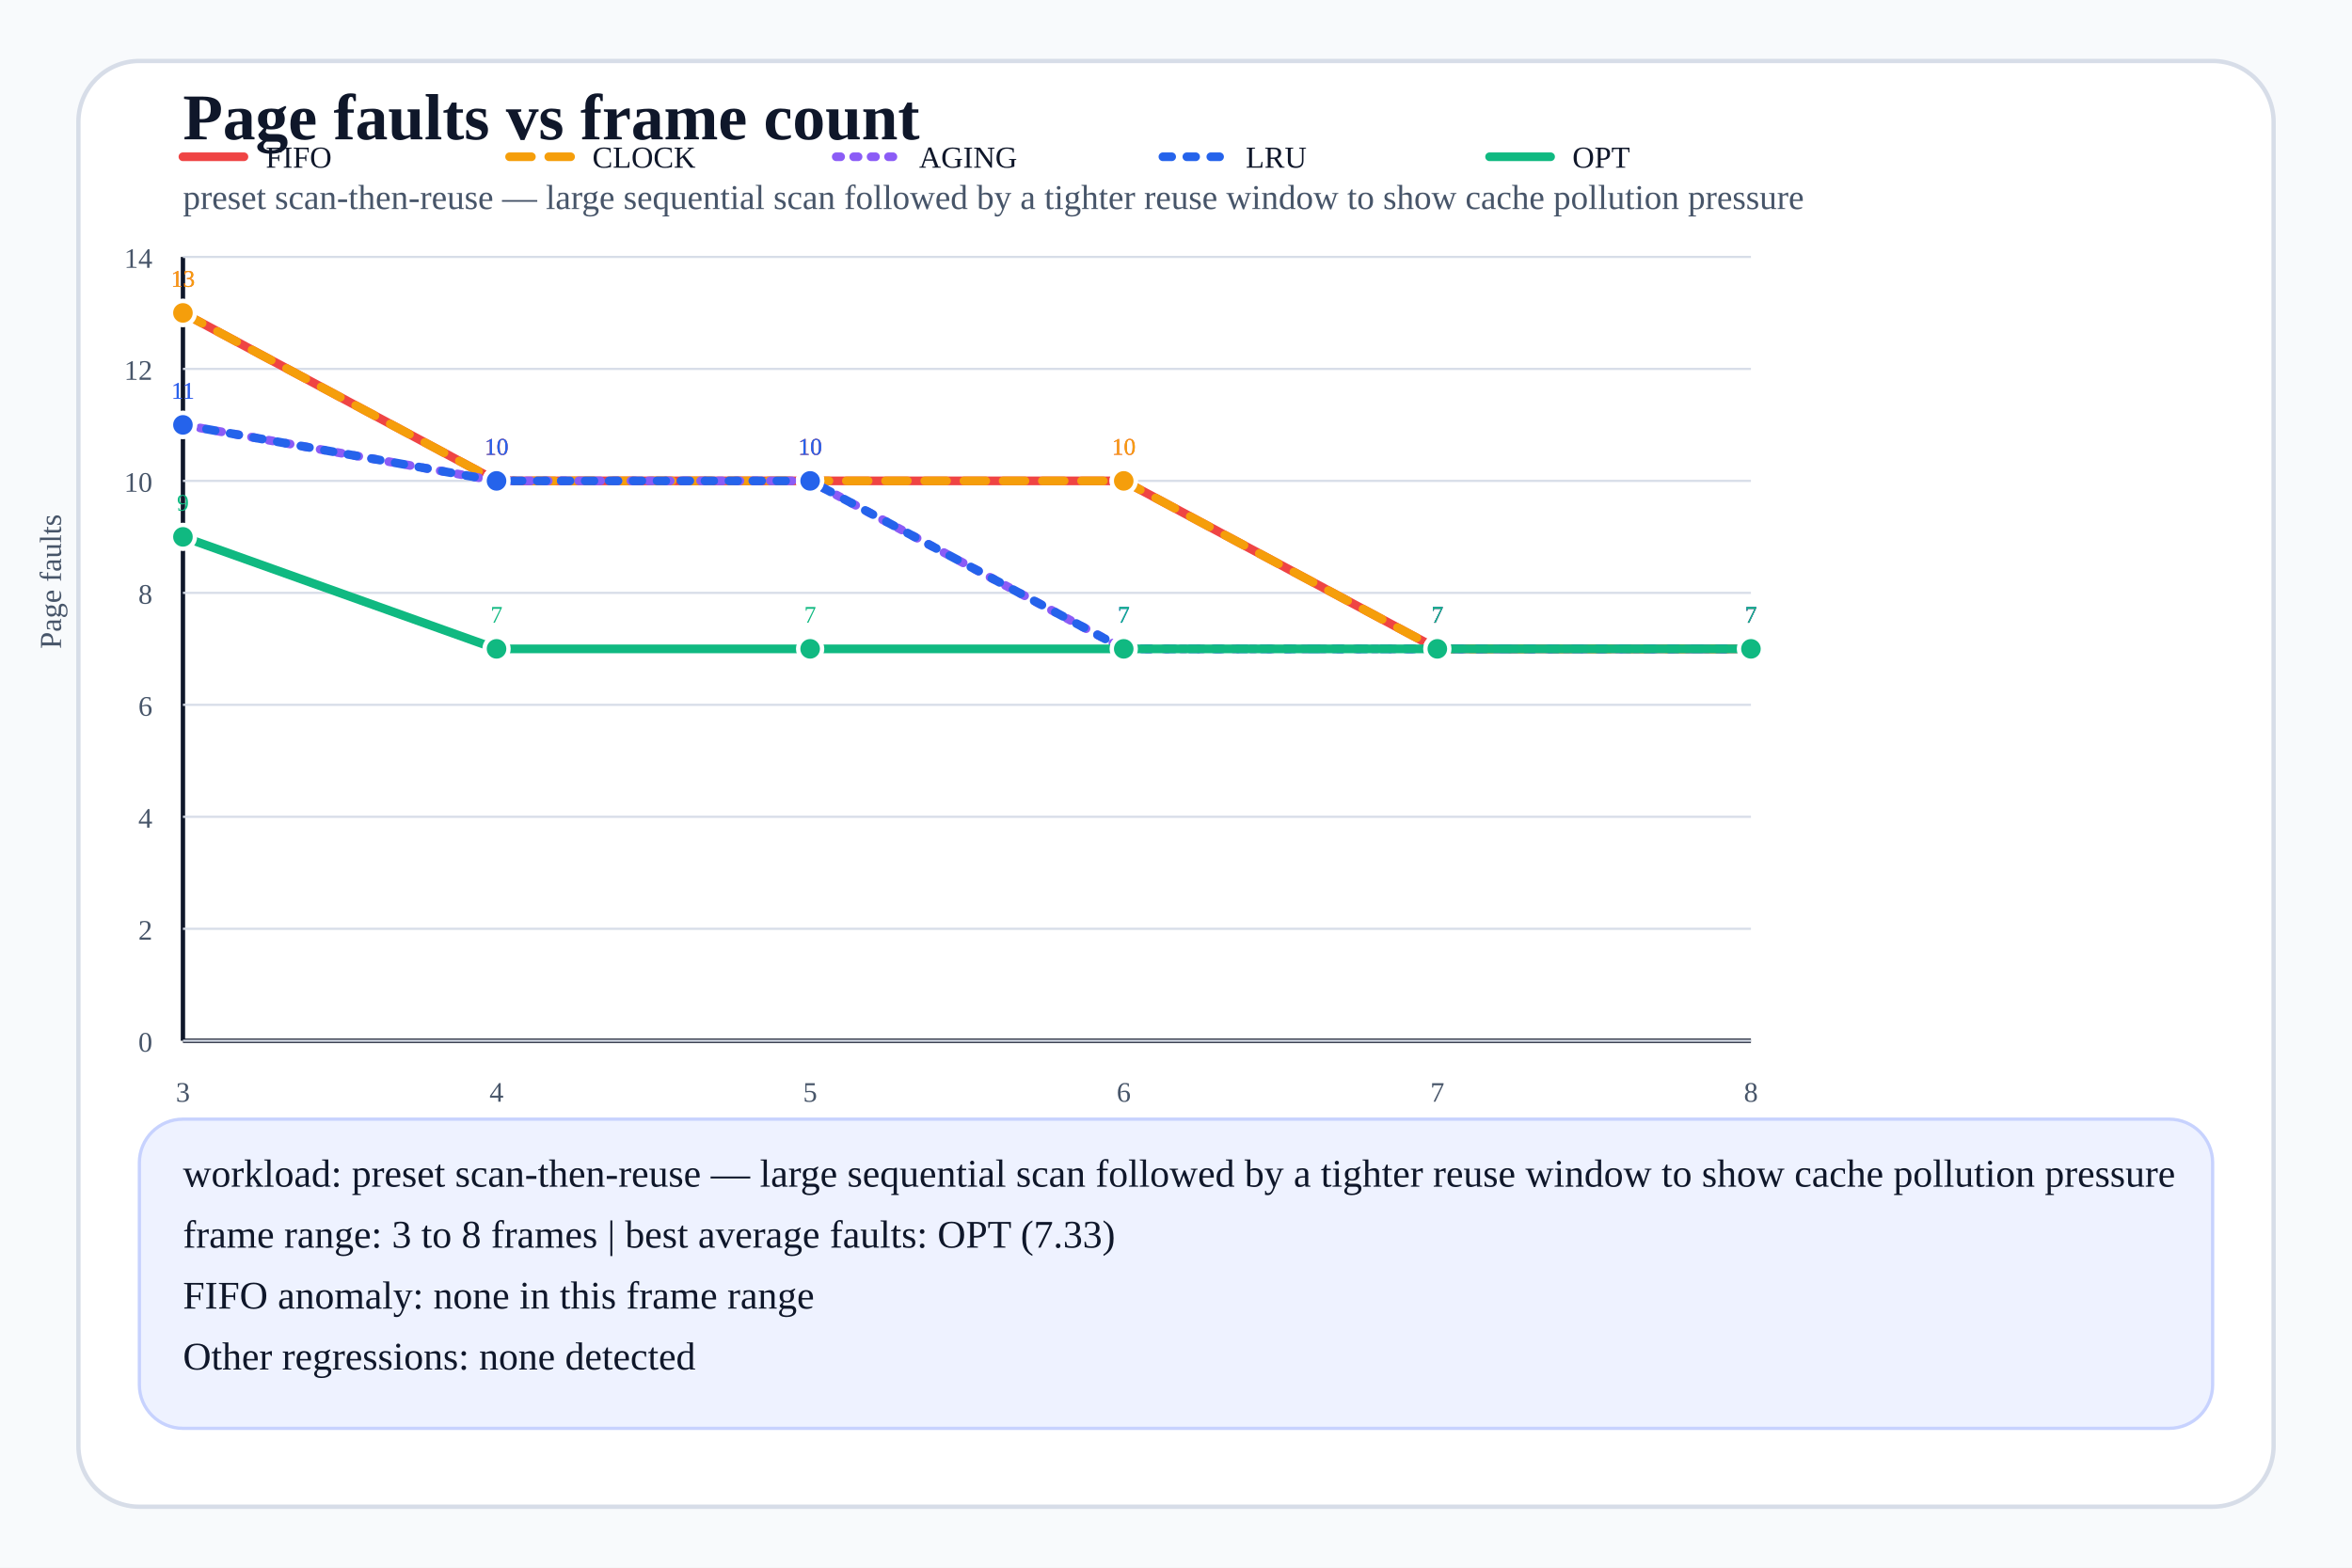
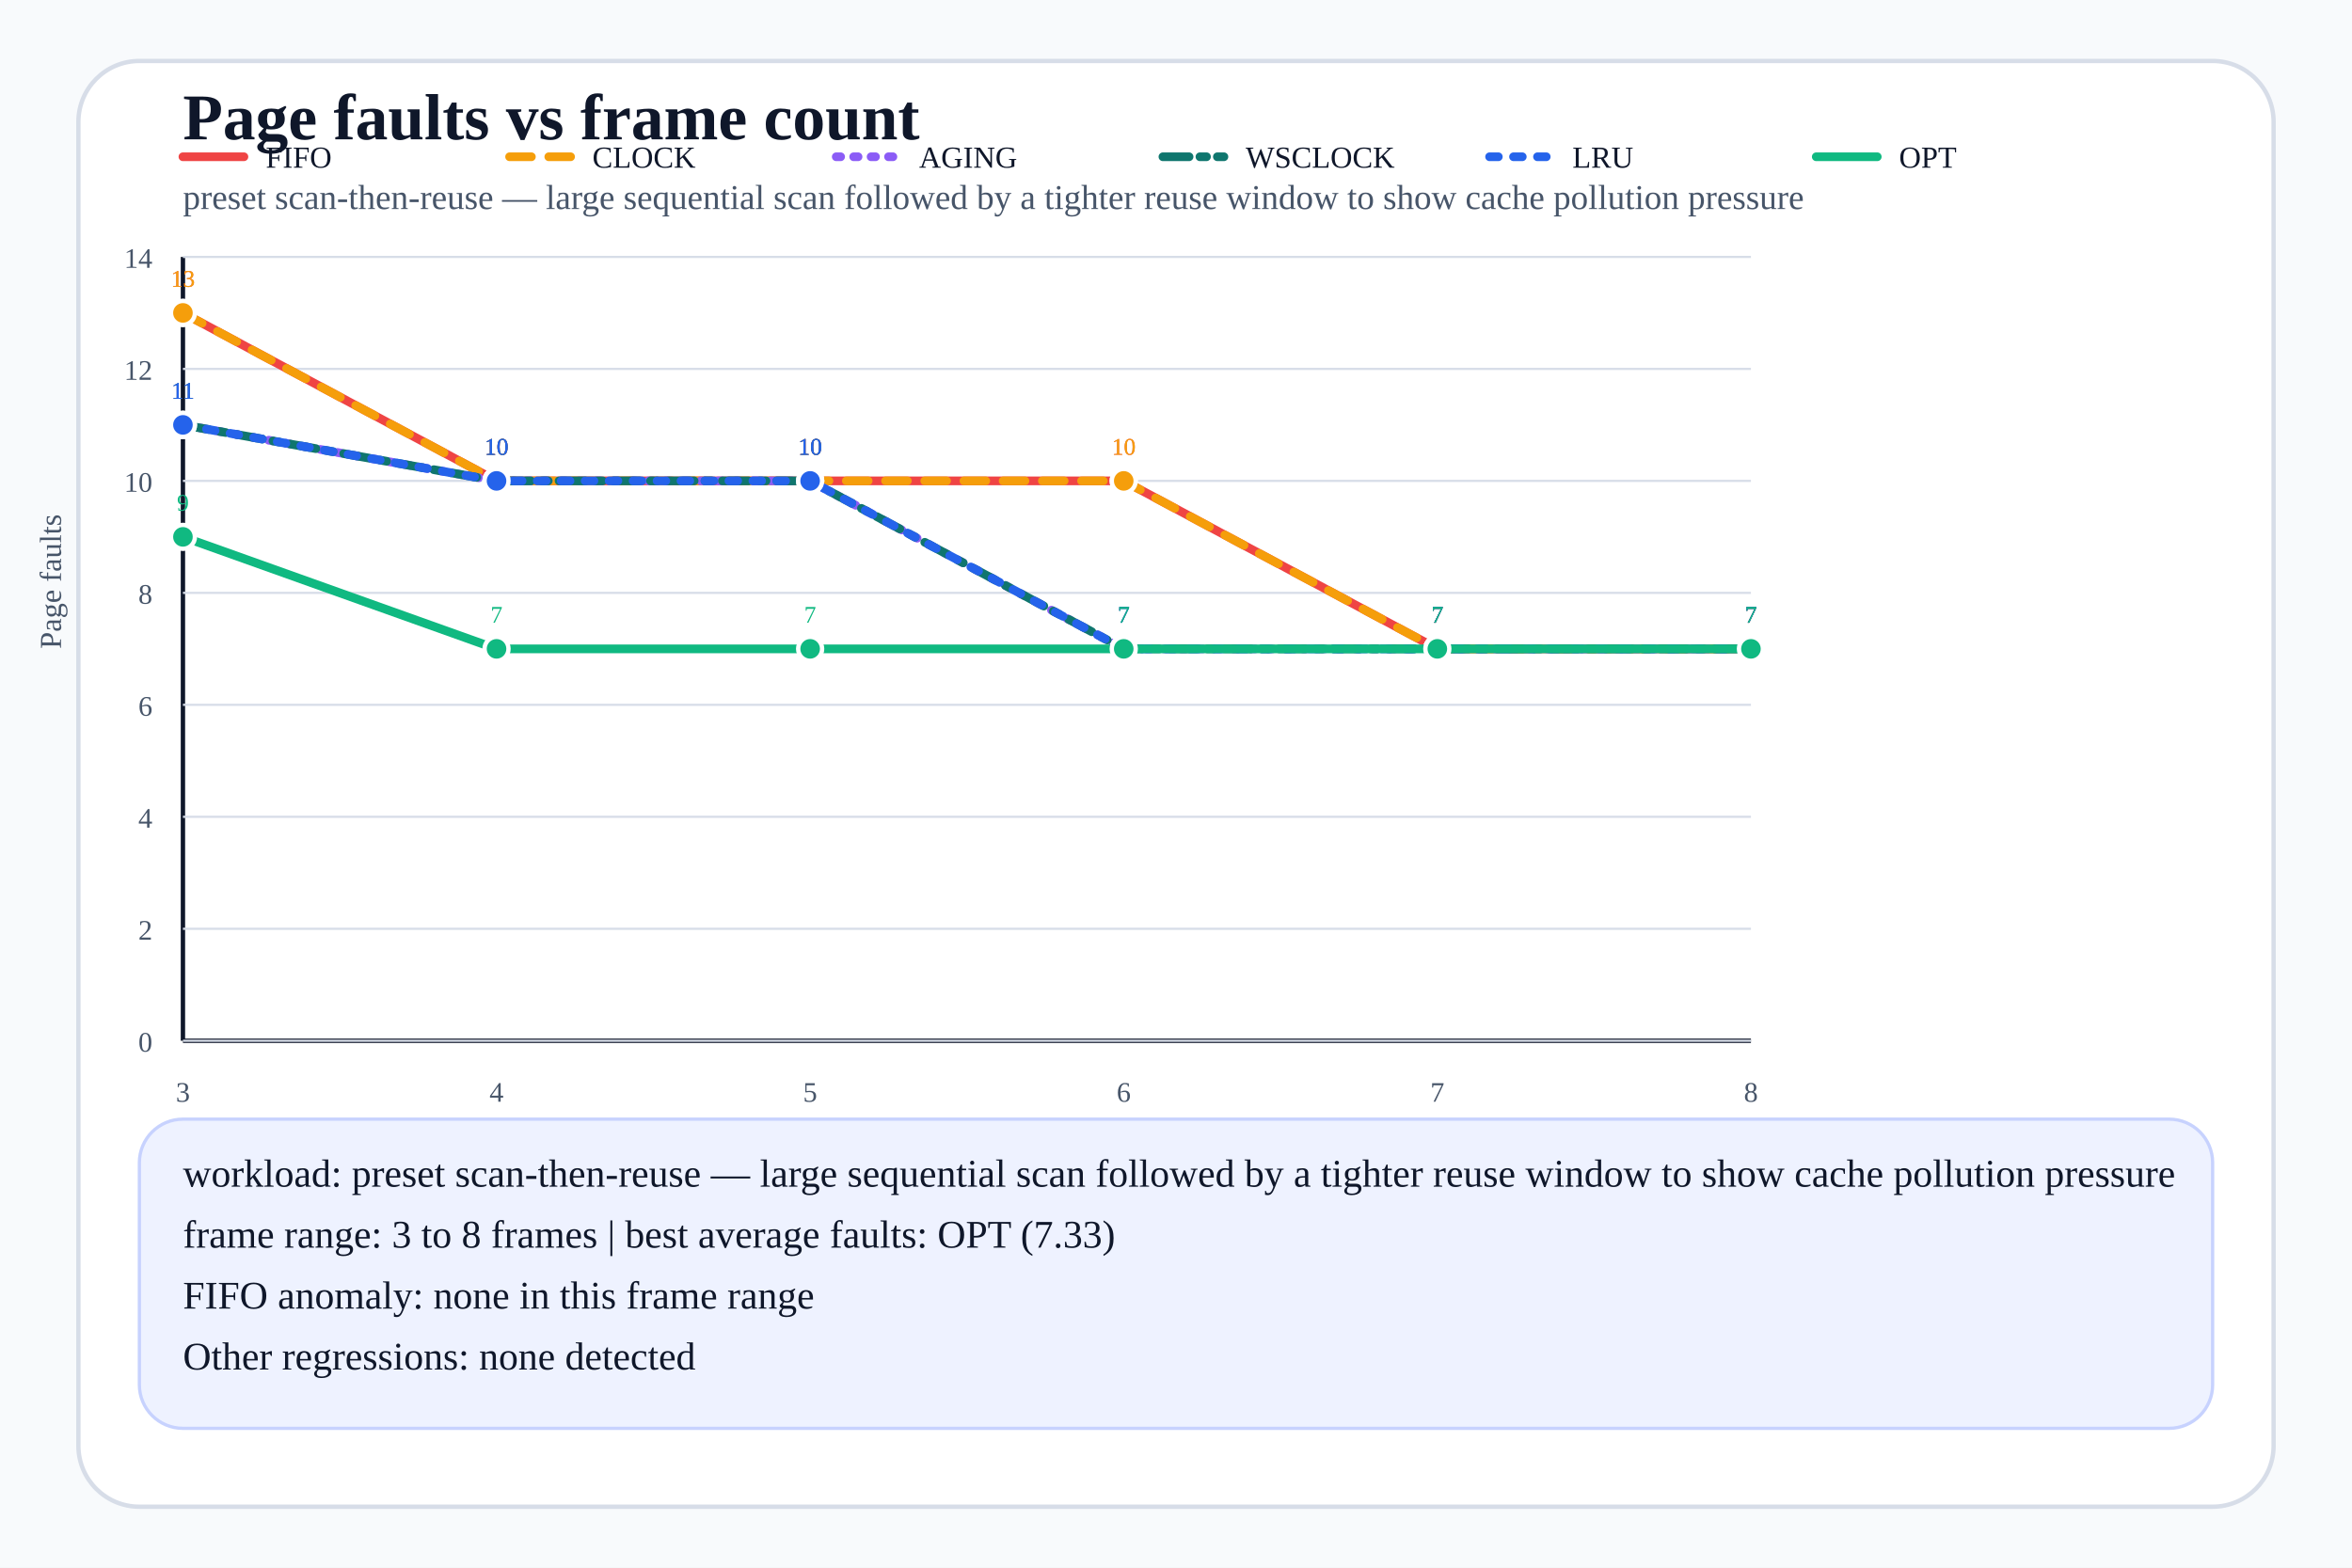
<svg xmlns="http://www.w3.org/2000/svg" width="1080" height="720" viewBox="0 0 1080 720" role="img" aria-labelledby="page-replacement-scan-then-reuse-title page-replacement-scan-then-reuse-desc">
  <rect width="100%" height="100%" fill="#f8fafc" />
  <rect x="36" y="28" width="1008" height="664" rx="28" fill="#ffffff" stroke="#d7dde8" stroke-width="2" />
  <text x="84" y="64" font-size="30" font-weight="700" fill="#0f172a">Page faults vs frame count</text>
  <text x="84" y="96" font-size="16" fill="#475569">preset scan-then-reuse — large sequential scan followed by a tighter reuse window to show cache pollution pressure</text>
  <line x1="84" y1="72" x2="112" y2="72" stroke="#ef4444" stroke-width="4" stroke-linecap="round" />
  <text x="122" y="77" font-size="14" fill="#0f172a">FIFO</text>
  <line x1="234" y1="72" x2="262" y2="72" stroke="#f59e0b" stroke-width="4" stroke-linecap="round" stroke-dasharray="10 8" />
  <text x="272" y="77" font-size="14" fill="#0f172a">CLOCK</text>
  <line x1="384" y1="72" x2="412" y2="72" stroke="#8b5cf6" stroke-width="4" stroke-linecap="round" stroke-dasharray="2 6" />
  <text x="422" y="77" font-size="14" fill="#0f172a">AGING</text>
-   <line x1="534" y1="72" x2="562" y2="72" stroke="#2563eb" stroke-width="4" stroke-linecap="round" stroke-dasharray="4 7" />
-   <text x="572" y="77" font-size="14" fill="#0f172a">LRU</text>
-   <line x1="684" y1="72" x2="712" y2="72" stroke="#10b981" stroke-width="4" stroke-linecap="round" />
-   <text x="722" y="77" font-size="14" fill="#0f172a">OPT</text>
+   <line x1="534" y1="72" x2="562" y2="72" stroke="#0f766e" stroke-width="4" stroke-linecap="round" stroke-dasharray="12 5 3 5" />
+   <text x="572" y="77" font-size="14" fill="#0f172a">WSCLOCK</text>
+   <line x1="684" y1="72" x2="712" y2="72" stroke="#2563eb" stroke-width="4" stroke-linecap="round" stroke-dasharray="4 7" />
+   <text x="722" y="77" font-size="14" fill="#0f172a">LRU</text>
+   <line x1="834" y1="72" x2="862" y2="72" stroke="#10b981" stroke-width="4" stroke-linecap="round" />
+   <text x="872" y="77" font-size="14" fill="#0f172a">OPT</text>
  <line x1="84" y1="118" x2="84" y2="478" stroke="#0f172a" stroke-width="2" />
  <line x1="84" y1="478" x2="804" y2="478" stroke="#0f172a" stroke-width="2" />
  <line x1="84" y1="478.00" x2="804" y2="478.00" stroke="#d7dde8" stroke-width="1" />
  <text x="70" y="483.00" font-size="13" text-anchor="end" fill="#475569">0</text>
  <line x1="84" y1="426.57" x2="804" y2="426.57" stroke="#d7dde8" stroke-width="1" />
  <text x="70" y="431.57" font-size="13" text-anchor="end" fill="#475569">2</text>
  <line x1="84" y1="375.14" x2="804" y2="375.14" stroke="#d7dde8" stroke-width="1" />
  <text x="70" y="380.14" font-size="13" text-anchor="end" fill="#475569">4</text>
  <line x1="84" y1="323.71" x2="804" y2="323.71" stroke="#d7dde8" stroke-width="1" />
  <text x="70" y="328.71" font-size="13" text-anchor="end" fill="#475569">6</text>
  <line x1="84" y1="272.29" x2="804" y2="272.29" stroke="#d7dde8" stroke-width="1" />
  <text x="70" y="277.29" font-size="13" text-anchor="end" fill="#475569">8</text>
  <line x1="84" y1="220.86" x2="804" y2="220.86" stroke="#d7dde8" stroke-width="1" />
  <text x="70" y="225.86" font-size="13" text-anchor="end" fill="#475569">10</text>
  <line x1="84" y1="169.43" x2="804" y2="169.43" stroke="#d7dde8" stroke-width="1" />
  <text x="70" y="174.43" font-size="13" text-anchor="end" fill="#475569">12</text>
  <line x1="84" y1="118.00" x2="804" y2="118.00" stroke="#d7dde8" stroke-width="1" />
  <text x="70" y="123.00" font-size="13" text-anchor="end" fill="#475569">14</text>
  <text x="84.00" y="506" font-size="13" text-anchor="middle" fill="#475569">3</text>
  <text x="228.00" y="506" font-size="13" text-anchor="middle" fill="#475569">4</text>
  <text x="372.00" y="506" font-size="13" text-anchor="middle" fill="#475569">5</text>
  <text x="516.00" y="506" font-size="13" text-anchor="middle" fill="#475569">6</text>
  <text x="660.00" y="506" font-size="13" text-anchor="middle" fill="#475569">7</text>
  <text x="804.00" y="506" font-size="13" text-anchor="middle" fill="#475569">8</text>
  <text x="444.00" y="534" font-size="14" text-anchor="middle" fill="#475569">Frames</text>
  <text x="28" y="298.00" font-size="14" fill="#475569" transform="rotate(-90 28 298.00)">Page faults</text>
  <polyline fill="none" stroke="#ef4444" stroke-width="4" stroke-linecap="round" stroke-linejoin="round" points="84.00,143.71 228.00,220.86 372.00,220.86 516.00,220.86 660.00,298.00 804.00,298.00" />
  <circle cx="84.00" cy="143.71" r="5.5" fill="#ef4444" stroke="#ffffff" stroke-width="2" />
  <text x="84.00" y="131.71" font-size="11" text-anchor="middle" fill="#ef4444">13</text>
  <circle cx="228.00" cy="220.86" r="5.5" fill="#ef4444" stroke="#ffffff" stroke-width="2" />
  <text x="228.00" y="208.86" font-size="11" text-anchor="middle" fill="#ef4444">10</text>
  <circle cx="372.00" cy="220.86" r="5.5" fill="#ef4444" stroke="#ffffff" stroke-width="2" />
  <text x="372.00" y="208.86" font-size="11" text-anchor="middle" fill="#ef4444">10</text>
  <circle cx="516.00" cy="220.86" r="5.5" fill="#ef4444" stroke="#ffffff" stroke-width="2" />
  <text x="516.00" y="208.86" font-size="11" text-anchor="middle" fill="#ef4444">10</text>
  <circle cx="660.00" cy="298.00" r="5.5" fill="#ef4444" stroke="#ffffff" stroke-width="2" />
  <text x="660.00" y="286.00" font-size="11" text-anchor="middle" fill="#ef4444">7</text>
  <circle cx="804.00" cy="298.00" r="5.5" fill="#ef4444" stroke="#ffffff" stroke-width="2" />
  <text x="804.00" y="286.00" font-size="11" text-anchor="middle" fill="#ef4444">7</text>
  <polyline fill="none" stroke="#f59e0b" stroke-width="4" stroke-linecap="round" stroke-linejoin="round" points="84.00,143.71 228.00,220.86 372.00,220.86 516.00,220.86 660.00,298.00 804.00,298.00" stroke-dasharray="10 8" />
  <circle cx="84.00" cy="143.71" r="5.5" fill="#f59e0b" stroke="#ffffff" stroke-width="2" />
  <text x="84.00" y="131.71" font-size="11" text-anchor="middle" fill="#f59e0b">13</text>
  <circle cx="228.00" cy="220.86" r="5.5" fill="#f59e0b" stroke="#ffffff" stroke-width="2" />
  <text x="228.00" y="208.86" font-size="11" text-anchor="middle" fill="#f59e0b">10</text>
  <circle cx="372.00" cy="220.86" r="5.5" fill="#f59e0b" stroke="#ffffff" stroke-width="2" />
  <text x="372.00" y="208.86" font-size="11" text-anchor="middle" fill="#f59e0b">10</text>
  <circle cx="516.00" cy="220.86" r="5.5" fill="#f59e0b" stroke="#ffffff" stroke-width="2" />
  <text x="516.00" y="208.86" font-size="11" text-anchor="middle" fill="#f59e0b">10</text>
  <circle cx="660.00" cy="298.00" r="5.5" fill="#f59e0b" stroke="#ffffff" stroke-width="2" />
  <text x="660.00" y="286.00" font-size="11" text-anchor="middle" fill="#f59e0b">7</text>
  <circle cx="804.00" cy="298.00" r="5.5" fill="#f59e0b" stroke="#ffffff" stroke-width="2" />
  <text x="804.00" y="286.00" font-size="11" text-anchor="middle" fill="#f59e0b">7</text>
  <polyline fill="none" stroke="#8b5cf6" stroke-width="4" stroke-linecap="round" stroke-linejoin="round" points="84.00,195.14 228.00,220.86 372.00,220.86 516.00,298.00 660.00,298.00 804.00,298.00" stroke-dasharray="2 6" />
  <circle cx="84.00" cy="195.14" r="5.5" fill="#8b5cf6" stroke="#ffffff" stroke-width="2" />
  <text x="84.00" y="183.14" font-size="11" text-anchor="middle" fill="#8b5cf6">11</text>
  <circle cx="228.00" cy="220.86" r="5.5" fill="#8b5cf6" stroke="#ffffff" stroke-width="2" />
  <text x="228.00" y="208.86" font-size="11" text-anchor="middle" fill="#8b5cf6">10</text>
  <circle cx="372.00" cy="220.86" r="5.5" fill="#8b5cf6" stroke="#ffffff" stroke-width="2" />
  <text x="372.00" y="208.86" font-size="11" text-anchor="middle" fill="#8b5cf6">10</text>
  <circle cx="516.00" cy="298.00" r="5.5" fill="#8b5cf6" stroke="#ffffff" stroke-width="2" />
  <text x="516.00" y="286.00" font-size="11" text-anchor="middle" fill="#8b5cf6">7</text>
  <circle cx="660.00" cy="298.00" r="5.5" fill="#8b5cf6" stroke="#ffffff" stroke-width="2" />
  <text x="660.00" y="286.00" font-size="11" text-anchor="middle" fill="#8b5cf6">7</text>
  <circle cx="804.00" cy="298.00" r="5.5" fill="#8b5cf6" stroke="#ffffff" stroke-width="2" />
  <text x="804.00" y="286.00" font-size="11" text-anchor="middle" fill="#8b5cf6">7</text>
+   <polyline fill="none" stroke="#0f766e" stroke-width="4" stroke-linecap="round" stroke-linejoin="round" points="84.00,195.14 228.00,220.86 372.00,220.86 516.00,298.00 660.00,298.00 804.00,298.00" stroke-dasharray="12 5 3 5" />
+   <circle cx="84.00" cy="195.14" r="5.5" fill="#0f766e" stroke="#ffffff" stroke-width="2" />
+   <text x="84.00" y="183.14" font-size="11" text-anchor="middle" fill="#0f766e">11</text>
+   <circle cx="228.00" cy="220.86" r="5.5" fill="#0f766e" stroke="#ffffff" stroke-width="2" />
+   <text x="228.00" y="208.86" font-size="11" text-anchor="middle" fill="#0f766e">10</text>
+   <circle cx="372.00" cy="220.86" r="5.5" fill="#0f766e" stroke="#ffffff" stroke-width="2" />
+   <text x="372.00" y="208.86" font-size="11" text-anchor="middle" fill="#0f766e">10</text>
+   <circle cx="516.00" cy="298.00" r="5.5" fill="#0f766e" stroke="#ffffff" stroke-width="2" />
+   <text x="516.00" y="286.00" font-size="11" text-anchor="middle" fill="#0f766e">7</text>
+   <circle cx="660.00" cy="298.00" r="5.5" fill="#0f766e" stroke="#ffffff" stroke-width="2" />
+   <text x="660.00" y="286.00" font-size="11" text-anchor="middle" fill="#0f766e">7</text>
+   <circle cx="804.00" cy="298.00" r="5.5" fill="#0f766e" stroke="#ffffff" stroke-width="2" />
+   <text x="804.00" y="286.00" font-size="11" text-anchor="middle" fill="#0f766e">7</text>
  <polyline fill="none" stroke="#2563eb" stroke-width="4" stroke-linecap="round" stroke-linejoin="round" points="84.00,195.14 228.00,220.86 372.00,220.86 516.00,298.00 660.00,298.00 804.00,298.00" stroke-dasharray="4 7" />
  <circle cx="84.00" cy="195.14" r="5.5" fill="#2563eb" stroke="#ffffff" stroke-width="2" />
  <text x="84.00" y="183.14" font-size="11" text-anchor="middle" fill="#2563eb">11</text>
  <circle cx="228.00" cy="220.86" r="5.5" fill="#2563eb" stroke="#ffffff" stroke-width="2" />
  <text x="228.00" y="208.86" font-size="11" text-anchor="middle" fill="#2563eb">10</text>
  <circle cx="372.00" cy="220.86" r="5.5" fill="#2563eb" stroke="#ffffff" stroke-width="2" />
  <text x="372.00" y="208.86" font-size="11" text-anchor="middle" fill="#2563eb">10</text>
  <circle cx="516.00" cy="298.00" r="5.5" fill="#2563eb" stroke="#ffffff" stroke-width="2" />
  <text x="516.00" y="286.00" font-size="11" text-anchor="middle" fill="#2563eb">7</text>
  <circle cx="660.00" cy="298.00" r="5.5" fill="#2563eb" stroke="#ffffff" stroke-width="2" />
  <text x="660.00" y="286.00" font-size="11" text-anchor="middle" fill="#2563eb">7</text>
  <circle cx="804.00" cy="298.00" r="5.5" fill="#2563eb" stroke="#ffffff" stroke-width="2" />
  <text x="804.00" y="286.00" font-size="11" text-anchor="middle" fill="#2563eb">7</text>
  <polyline fill="none" stroke="#10b981" stroke-width="4" stroke-linecap="round" stroke-linejoin="round" points="84.00,246.57 228.00,298.00 372.00,298.00 516.00,298.00 660.00,298.00 804.00,298.00" />
  <circle cx="84.00" cy="246.57" r="5.5" fill="#10b981" stroke="#ffffff" stroke-width="2" />
  <text x="84.00" y="234.57" font-size="11" text-anchor="middle" fill="#10b981">9</text>
  <circle cx="228.00" cy="298.00" r="5.5" fill="#10b981" stroke="#ffffff" stroke-width="2" />
  <text x="228.00" y="286.00" font-size="11" text-anchor="middle" fill="#10b981">7</text>
  <circle cx="372.00" cy="298.00" r="5.5" fill="#10b981" stroke="#ffffff" stroke-width="2" />
  <text x="372.00" y="286.00" font-size="11" text-anchor="middle" fill="#10b981">7</text>
  <circle cx="516.00" cy="298.00" r="5.5" fill="#10b981" stroke="#ffffff" stroke-width="2" />
  <text x="516.00" y="286.00" font-size="11" text-anchor="middle" fill="#10b981">7</text>
  <circle cx="660.00" cy="298.00" r="5.5" fill="#10b981" stroke="#ffffff" stroke-width="2" />
  <text x="660.00" y="286.00" font-size="11" text-anchor="middle" fill="#10b981">7</text>
  <circle cx="804.00" cy="298.00" r="5.5" fill="#10b981" stroke="#ffffff" stroke-width="2" />
  <text x="804.00" y="286.00" font-size="11" text-anchor="middle" fill="#10b981">7</text>
  <rect x="64" y="514" width="952" height="142" rx="20" fill="#eef2ff" stroke="#c7d2fe" stroke-width="1.5" />
  <text x="84" y="545" font-size="18" fill="#0f172a">workload: preset scan-then-reuse — large sequential scan followed by a tighter reuse window to show cache pollution pressure</text>
  <text x="84" y="573" font-size="18" fill="#0f172a">frame range: 3 to 8 frames | best average faults: OPT (7.33)</text>
  <text x="84" y="601" font-size="18" fill="#0f172a">FIFO anomaly: none in this frame range</text>
  <text x="84" y="629" font-size="18" fill="#0f172a">Other regressions: none detected</text>
</svg>
